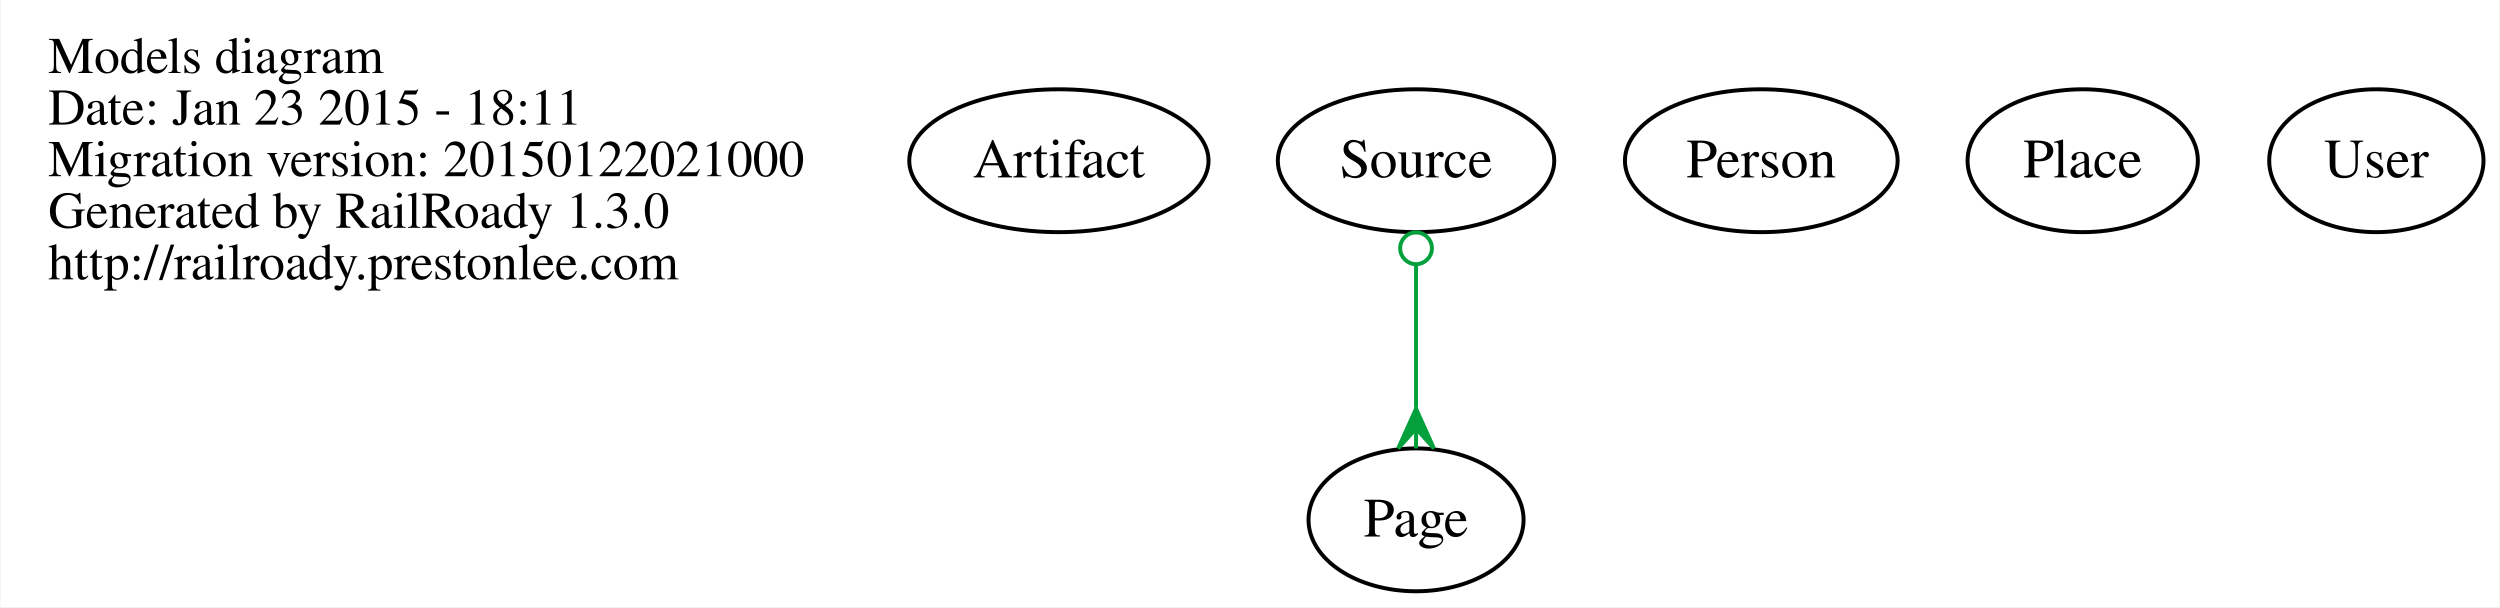
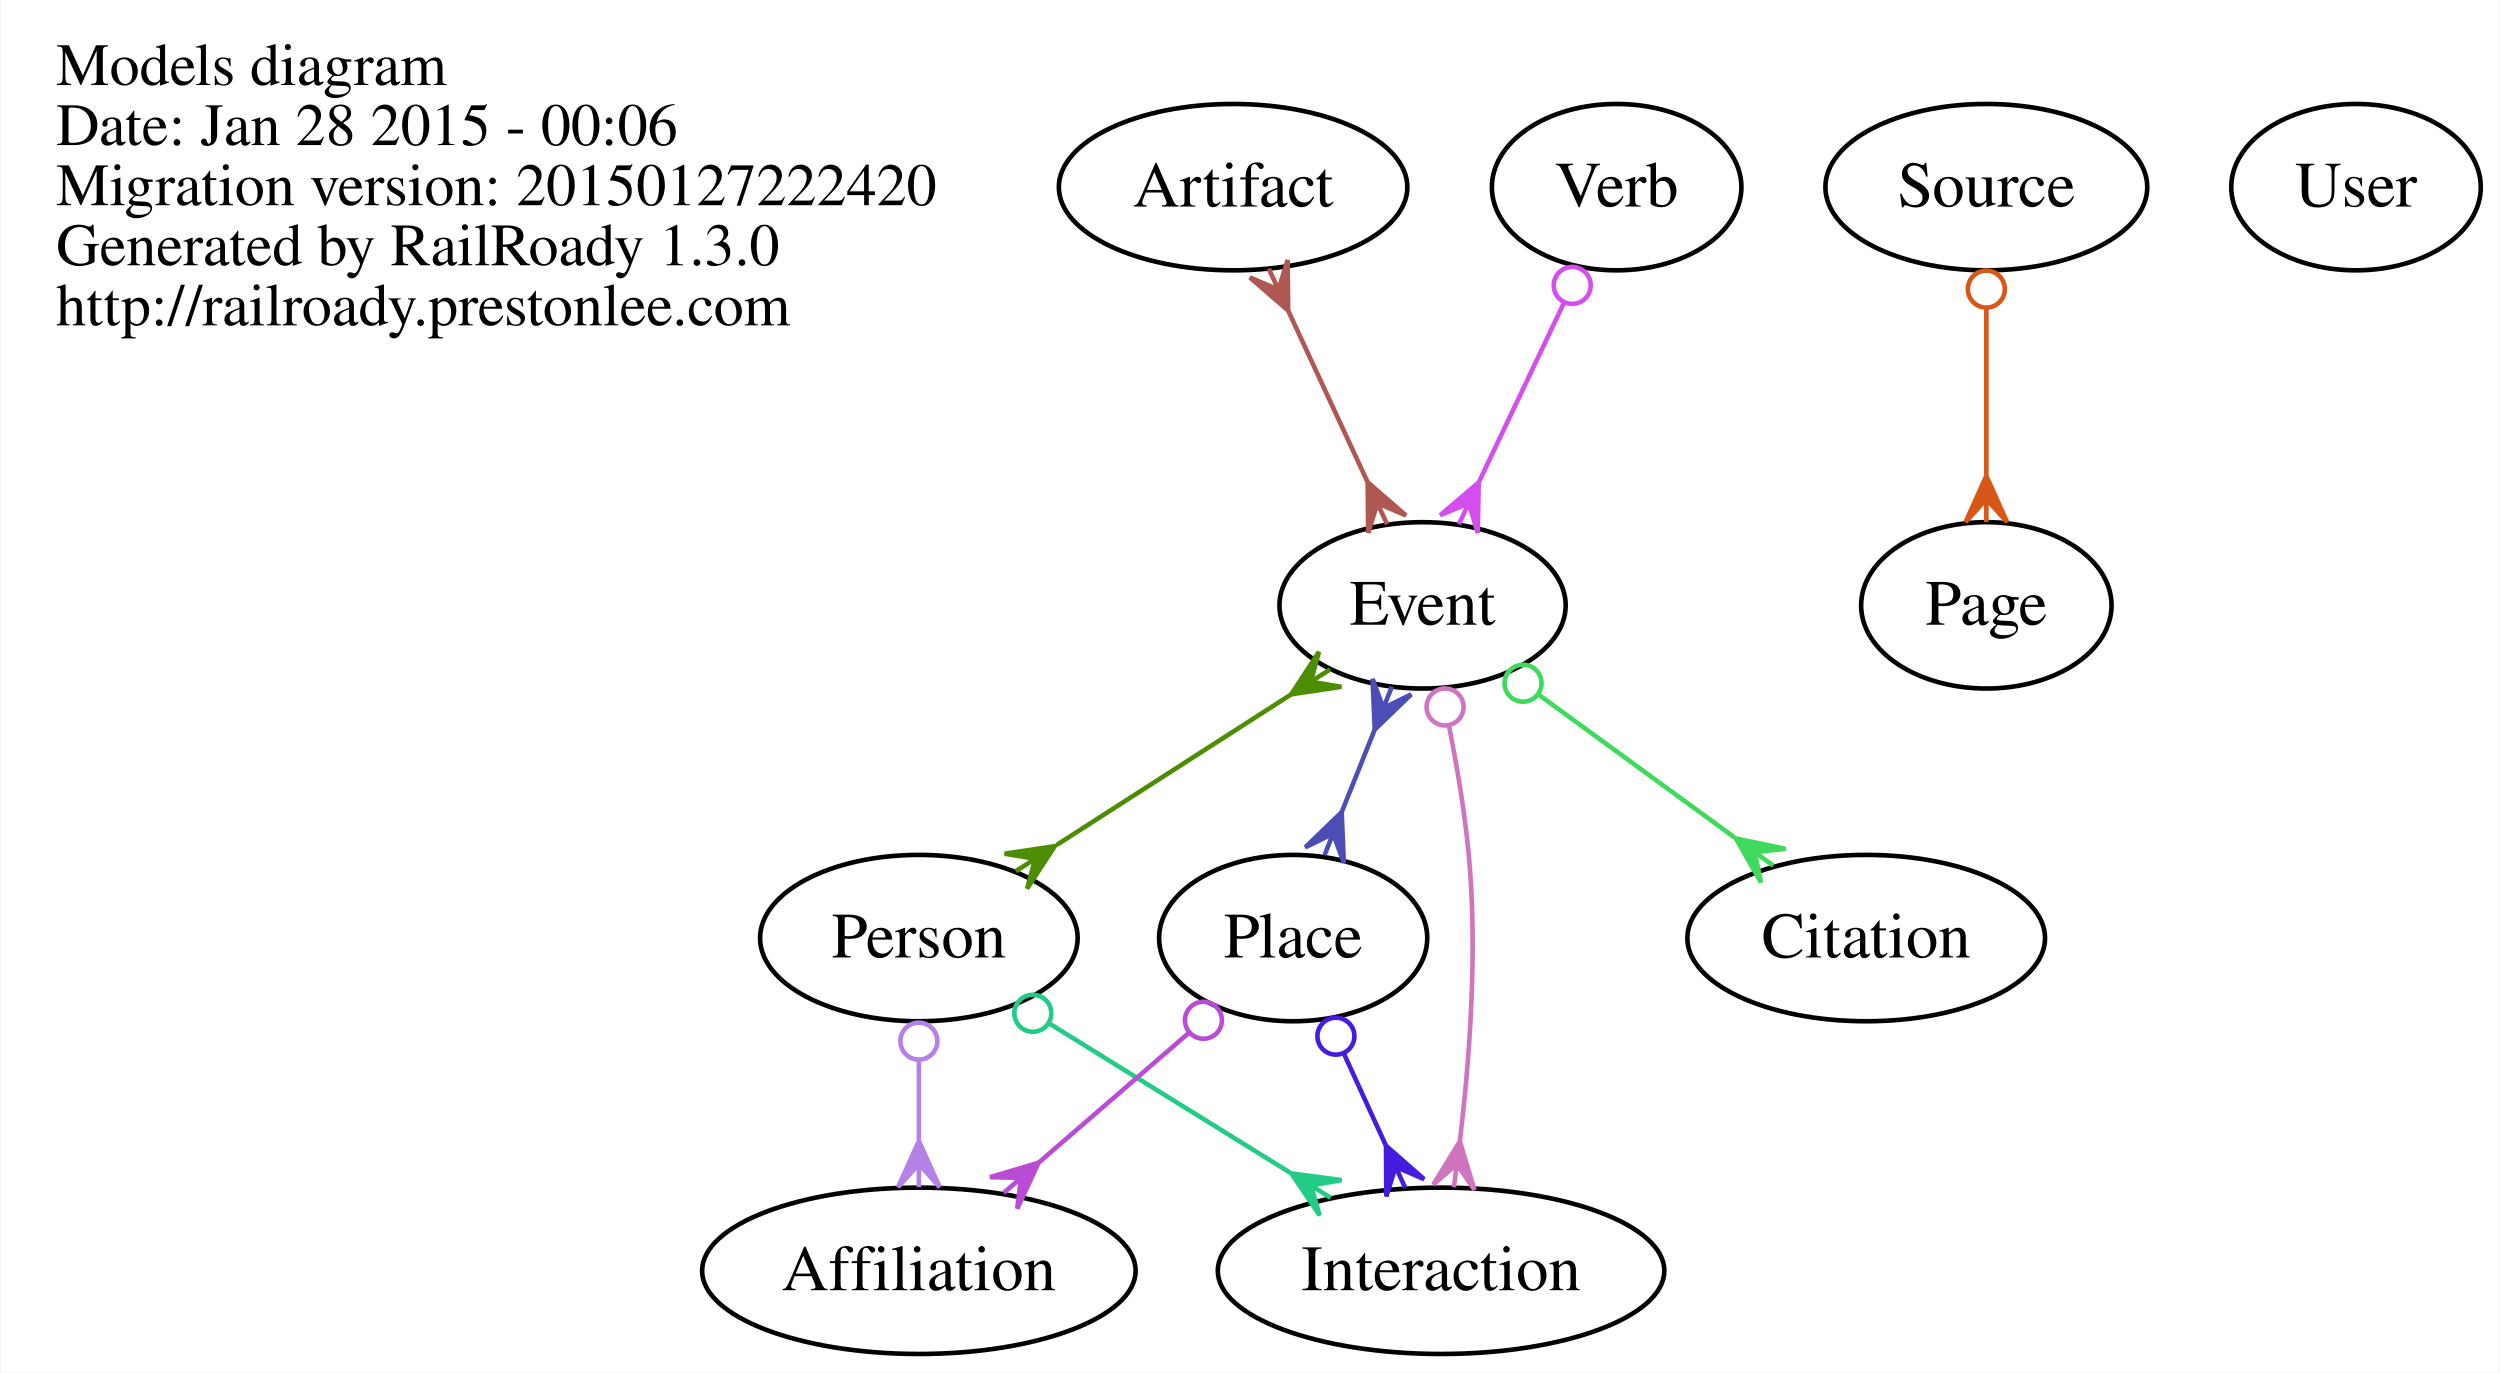
- <svg xmlns="http://www.w3.org/2000/svg" width="630pt" height="153pt" viewBox="0.00 0.00 629.69 153.00">
-   <g id="graph0" class="graph" transform="scale(1 1) rotate(0) translate(4 149)">
-     <polygon fill="white" stroke="none" points="-4,4 -4,-149 625.688,-149 625.688,4 -4,4" />
+ <svg xmlns="http://www.w3.org/2000/svg" width="541pt" height="297pt" viewBox="0.00 0.00 540.69 297.00">
+   <g id="graph0" class="graph" transform="scale(1 1) rotate(0) translate(4 293)">
+     <polygon fill="white" stroke="none" points="-4,4 -4,-293 536.688,-293 536.688,4 -4,4" />
    <g id="node1" class="node">
-       <text text-anchor="start" x="8" y="-130.6" font-family="Times,serif" font-size="13.00">Models diagram</text>
-       <text text-anchor="start" x="8" y="-117.6" font-family="Times,serif" font-size="13.00">Date: Jan 23 2015 - 18:11</text>
-       <text text-anchor="start" x="8" y="-104.6" font-family="Times,serif" font-size="13.00">Migration version: 20150122021000</text>
-       <text text-anchor="start" x="8" y="-91.6" font-family="Times,serif" font-size="13.00">Generated by RailRoady 1.3.0</text>
-       <text text-anchor="start" x="8" y="-78.6" font-family="Times,serif" font-size="13.00">http://railroady.prestonlee.com</text>
+       <text text-anchor="start" x="8" y="-274.6" font-family="Times,serif" font-size="13.00">Models diagram</text>
+       <text text-anchor="start" x="8" y="-261.6" font-family="Times,serif" font-size="13.00">Date: Jan 28 2015 - 00:06</text>
+       <text text-anchor="start" x="8" y="-248.6" font-family="Times,serif" font-size="13.00">Migration version: 20150127222420</text>
+       <text text-anchor="start" x="8" y="-235.6" font-family="Times,serif" font-size="13.00">Generated by RailRoady 1.3.0</text>
+       <text text-anchor="start" x="8" y="-222.6" font-family="Times,serif" font-size="13.00">http://railroady.prestonlee.com</text>
    </g>
    <g id="node2" class="node">
-       <ellipse fill="none" stroke="black" cx="262.688" cy="-108.5" rx="37.709" ry="18" />
-       <text text-anchor="middle" x="262.688" y="-104.3" font-family="Times,serif" font-size="14.00">Artifact</text>
+       <ellipse fill="none" stroke="black" cx="194.688" cy="-18" rx="46.906" ry="18" />
+       <text text-anchor="middle" x="194.688" y="-13.8" font-family="Times,serif" font-size="14.00">Affiliation</text>
    </g>
    <g id="node3" class="node">
-       <ellipse fill="none" stroke="black" cx="352.688" cy="-18" rx="27.096" ry="18" />
-       <text text-anchor="middle" x="352.688" y="-13.8" font-family="Times,serif" font-size="14.00">Page</text>
+       <ellipse fill="none" stroke="black" cx="262.688" cy="-252.5" rx="37.709" ry="18" />
+       <text text-anchor="middle" x="262.688" y="-248.3" font-family="Times,serif" font-size="14.00">Artifact</text>
    </g>
    <g id="node4" class="node">
-       <ellipse fill="none" stroke="black" cx="439.688" cy="-108.5" rx="34.361" ry="18" />
-       <text text-anchor="middle" x="439.688" y="-104.3" font-family="Times,serif" font-size="14.00">Person</text>
+       <ellipse fill="none" stroke="black" cx="303.688" cy="-162" rx="30.971" ry="18" />
+       <text text-anchor="middle" x="303.688" y="-157.8" font-family="Times,serif" font-size="14.00">Event</text>
+     </g>
+     <g id="edge1" class="edge">
+       <path fill="none" stroke="#af5753" d="M274.661,-225.656C280.044,-214.036 286.383,-200.354 291.761,-188.745" />
+       <polygon fill="#af5753" stroke="#af5753" points="274.603,-225.78 266.316,-232.962 272.501,-230.317 270.4,-234.854 270.4,-234.854 270.4,-234.854 272.501,-230.317 274.483,-236.745 274.603,-225.78 274.603,-225.78" />
+       <polygon fill="#af5753" stroke="#af5753" points="291.807,-188.645 300.094,-181.463 293.909,-184.108 296.011,-179.572 296.011,-179.572 296.011,-179.572 293.909,-184.108 291.927,-177.68 291.807,-188.645 291.807,-188.645" />
    </g>
    <g id="node5" class="node">
-       <ellipse fill="none" stroke="black" cx="520.688" cy="-108.5" rx="29.017" ry="18" />
-       <text text-anchor="middle" x="520.688" y="-104.3" font-family="Times,serif" font-size="14.00">Place</text>
+       <ellipse fill="none" stroke="black" cx="307.688" cy="-18" rx="48.317" ry="18" />
+       <text text-anchor="middle" x="307.688" y="-13.8" font-family="Times,serif" font-size="14.00">Interaction</text>
+     </g>
+     <g id="edge2" class="edge">
+       <path fill="none" stroke="#cf74be" d="M309.41,-135.933C311.15,-127.149 312.829,-117.185 313.688,-108 315.622,-87.314 313.881,-63.867 311.786,-46.234" />
+       <ellipse fill="none" stroke="#cf74be" cx="308.561" cy="-140.013" rx="4" ry="4" />
+       <polygon fill="#cf74be" stroke="#cf74be" points="311.756,-45.999 314.928,-35.502 311.111,-41.041 310.465,-36.083 310.465,-36.083 310.465,-36.083 311.111,-41.041 306.003,-36.664 311.756,-45.999 311.756,-45.999" />
+     </g>
+     <g id="node7" class="node">
+       <ellipse fill="none" stroke="black" cx="194.688" cy="-90" rx="34.361" ry="18" />
+       <text text-anchor="middle" x="194.688" y="-85.8" font-family="Times,serif" font-size="14.00">Person</text>
+     </g>
+     <g id="edge4" class="edge">
+       <path fill="none" stroke="#4d8d02" d="M275.28,-142.756C259.678,-132.737 240.343,-120.32 224.522,-110.16" />
+       <polygon fill="#4d8d02" stroke="#4d8d02" points="275.281,-142.757 281.264,-151.947 279.488,-145.459 283.695,-148.161 283.695,-148.161 283.695,-148.161 279.488,-145.459 286.127,-144.374 275.281,-142.757 275.281,-142.757" />
+       <polygon fill="#4d8d02" stroke="#4d8d02" points="224.082,-109.877 218.099,-100.687 219.875,-107.175 215.668,-104.473 215.668,-104.473 215.668,-104.473 219.875,-107.175 213.236,-108.26 224.082,-109.877 224.082,-109.877" />
+     </g>
+     <g id="node8" class="node">
+       <ellipse fill="none" stroke="black" cx="275.688" cy="-90" rx="29.017" ry="18" />
+       <text text-anchor="middle" x="275.688" y="-85.8" font-family="Times,serif" font-size="14.00">Place</text>
+     </g>
+     <g id="edge5" class="edge">
+       <path fill="none" stroke="#4c4eb5" d="M293.31,-135.056C290.991,-129.258 288.529,-123.104 286.204,-117.291" />
+       <polygon fill="#4c4eb5" stroke="#4c4eb5" points="293.338,-135.126 292.874,-146.082 295.195,-139.769 297.052,-144.411 297.052,-144.411 297.052,-144.411 295.195,-139.769 301.23,-142.74 293.338,-135.126 293.338,-135.126" />
+       <polygon fill="#4c4eb5" stroke="#4c4eb5" points="286.184,-117.241 286.648,-106.285 284.327,-112.599 282.47,-107.956 282.47,-107.956 282.47,-107.956 284.327,-112.599 278.292,-109.627 286.184,-117.241 286.184,-117.241" />
+     </g>
+     <g id="node12" class="node">
+       <ellipse fill="none" stroke="black" cx="399.688" cy="-90" rx="38.704" ry="18" />
+       <text text-anchor="middle" x="399.688" y="-85.8" font-family="Times,serif" font-size="14.00">Citation</text>
+     </g>
+     <g id="edge3" class="edge">
+       <path fill="none" stroke="#3fd95c" d="M328.693,-142.767C341.694,-133.287 357.643,-121.658 371.127,-111.825" />
+       <ellipse fill="none" stroke="#3fd95c" cx="325.43" cy="-145.147" rx="4" ry="4" />
+       <polygon fill="#3fd95c" stroke="#3fd95c" points="371.498,-111.555 382.229,-109.3 375.538,-108.61 379.578,-105.664 379.578,-105.664 379.578,-105.664 375.538,-108.61 376.926,-102.028 371.498,-111.555 371.498,-111.555" />
    </g>
    <g id="node6" class="node">
-       <ellipse fill="none" stroke="black" cx="352.688" cy="-108.5" rx="34.828" ry="18" />
-       <text text-anchor="middle" x="352.688" y="-104.3" font-family="Times,serif" font-size="14.00">Source</text>
+       <ellipse fill="none" stroke="black" cx="425.688" cy="-162" rx="27.096" ry="18" />
+       <text text-anchor="middle" x="425.688" y="-157.8" font-family="Times,serif" font-size="14.00">Page</text>
    </g>
-     <g id="edge1" class="edge">
-       <path fill="none" stroke="#03a03b" d="M352.688,-82.189C352.688,-70.971 352.688,-57.752 352.688,-46.311" />
-       <ellipse fill="none" stroke="#03a03b" cx="352.688" cy="-86.436" rx="4" ry="4" />
-       <polygon fill="#03a03b" stroke="#03a03b" points="352.688,-46.011 357.188,-36.011 352.688,-41.011 352.688,-36.011 352.688,-36.011 352.688,-36.011 352.688,-41.011 348.188,-36.011 352.688,-46.011 352.688,-46.011" />
+     <g id="edge6" class="edge">
+       <path fill="none" stroke="#b482e6" d="M194.688,-63.64C194.688,-58.063 194.688,-52.132 194.688,-46.476" />
+       <ellipse fill="none" stroke="#b482e6" cx="194.688" cy="-67.697" rx="4" ry="4" />
+       <polygon fill="#b482e6" stroke="#b482e6" points="194.688,-46.104 199.188,-36.104 194.688,-41.104 194.688,-36.104 194.688,-36.104 194.688,-36.104 194.688,-41.104 190.188,-36.104 194.688,-46.104 194.688,-46.104" />
    </g>
-     <g id="node7" class="node">
-       <ellipse fill="none" stroke="black" cx="594.688" cy="-108.5" rx="27" ry="18" />
-       <text text-anchor="middle" x="594.688" y="-104.3" font-family="Times,serif" font-size="14.00">User</text>
+     <g id="edge7" class="edge">
+       <path fill="none" stroke="#22cb86" d="M223.078,-71.413C238.877,-61.626 258.611,-49.402 275.045,-39.221" />
+       <ellipse fill="none" stroke="#22cb86" cx="219.343" cy="-73.727" rx="4" ry="4" />
+       <polygon fill="#22cb86" stroke="#22cb86" points="275.289,-39.07 286.16,-37.629 279.54,-36.437 283.79,-33.804 283.79,-33.804 283.79,-33.804 279.54,-36.437 281.42,-29.978 275.289,-39.07 275.289,-39.07" />
+     </g>
+     <g id="edge8" class="edge">
+       <path fill="none" stroke="#b94bd5" d="M252.995,-69.389C242.939,-60.699 231.056,-50.429 220.649,-41.435" />
+       <ellipse fill="none" stroke="#b94bd5" cx="256.27" cy="-72.219" rx="4" ry="4" />
+       <polygon fill="#b94bd5" stroke="#b94bd5" points="220.599,-41.393 215.975,-31.449 216.816,-38.123 213.033,-34.854 213.033,-34.854 213.033,-34.854 216.816,-38.123 210.091,-38.259 220.599,-41.393 220.599,-41.393" />
+     </g>
+     <g id="edge9" class="edge">
+       <path fill="none" stroke="#451bdd" d="M286.631,-65.062C289.57,-58.633 292.763,-51.647 295.754,-45.106" />
+       <ellipse fill="none" stroke="#451bdd" cx="284.934" cy="-68.773" rx="4" ry="4" />
+       <polygon fill="#451bdd" stroke="#451bdd" points="295.779,-45.051 304.029,-37.827 297.858,-40.504 299.936,-35.956 299.936,-35.956 299.936,-35.956 297.858,-40.504 295.844,-34.085 295.779,-45.051 295.779,-45.051" />
+     </g>
+     <g id="node9" class="node">
+       <ellipse fill="none" stroke="black" cx="425.688" cy="-252.5" rx="34.828" ry="18" />
+       <text text-anchor="middle" x="425.688" y="-248.3" font-family="Times,serif" font-size="14.00">Source</text>
+     </g>
+     <g id="edge10" class="edge">
+       <path fill="none" stroke="#d85717" d="M425.688,-226.189C425.688,-214.971 425.688,-201.752 425.688,-190.311" />
+       <ellipse fill="none" stroke="#d85717" cx="425.688" cy="-230.436" rx="4" ry="4" />
+       <polygon fill="#d85717" stroke="#d85717" points="425.688,-190.011 430.188,-180.011 425.688,-185.011 425.688,-180.011 425.688,-180.011 425.688,-180.011 425.688,-185.011 421.188,-180.011 425.688,-190.011 425.688,-190.011" />
+     </g>
+     <g id="node10" class="node">
+       <ellipse fill="none" stroke="black" cx="505.688" cy="-252.5" rx="27" ry="18" />
+       <text text-anchor="middle" x="505.688" y="-248.3" font-family="Times,serif" font-size="14.00">User</text>
+     </g>
+     <g id="node11" class="node">
+       <ellipse fill="none" stroke="black" cx="345.688" cy="-252.5" rx="27" ry="18" />
+       <text text-anchor="middle" x="345.688" y="-248.3" font-family="Times,serif" font-size="14.00">Verb</text>
+     </g>
+     <g id="edge11" class="edge">
+       <path fill="none" stroke="#d44eed" d="M334.222,-227.341C328.545,-215.378 321.687,-200.928 315.91,-188.755" />
+       <ellipse fill="none" stroke="#d44eed" cx="336.073" cy="-231.24" rx="4" ry="4" />
+       <polygon fill="#d44eed" stroke="#d44eed" points="315.84,-188.606 315.618,-177.642 313.696,-184.089 311.552,-179.572 311.552,-179.572 311.552,-179.572 313.696,-184.089 307.487,-181.501 315.84,-188.606 315.84,-188.606" />
    </g>
  </g>
</svg>
